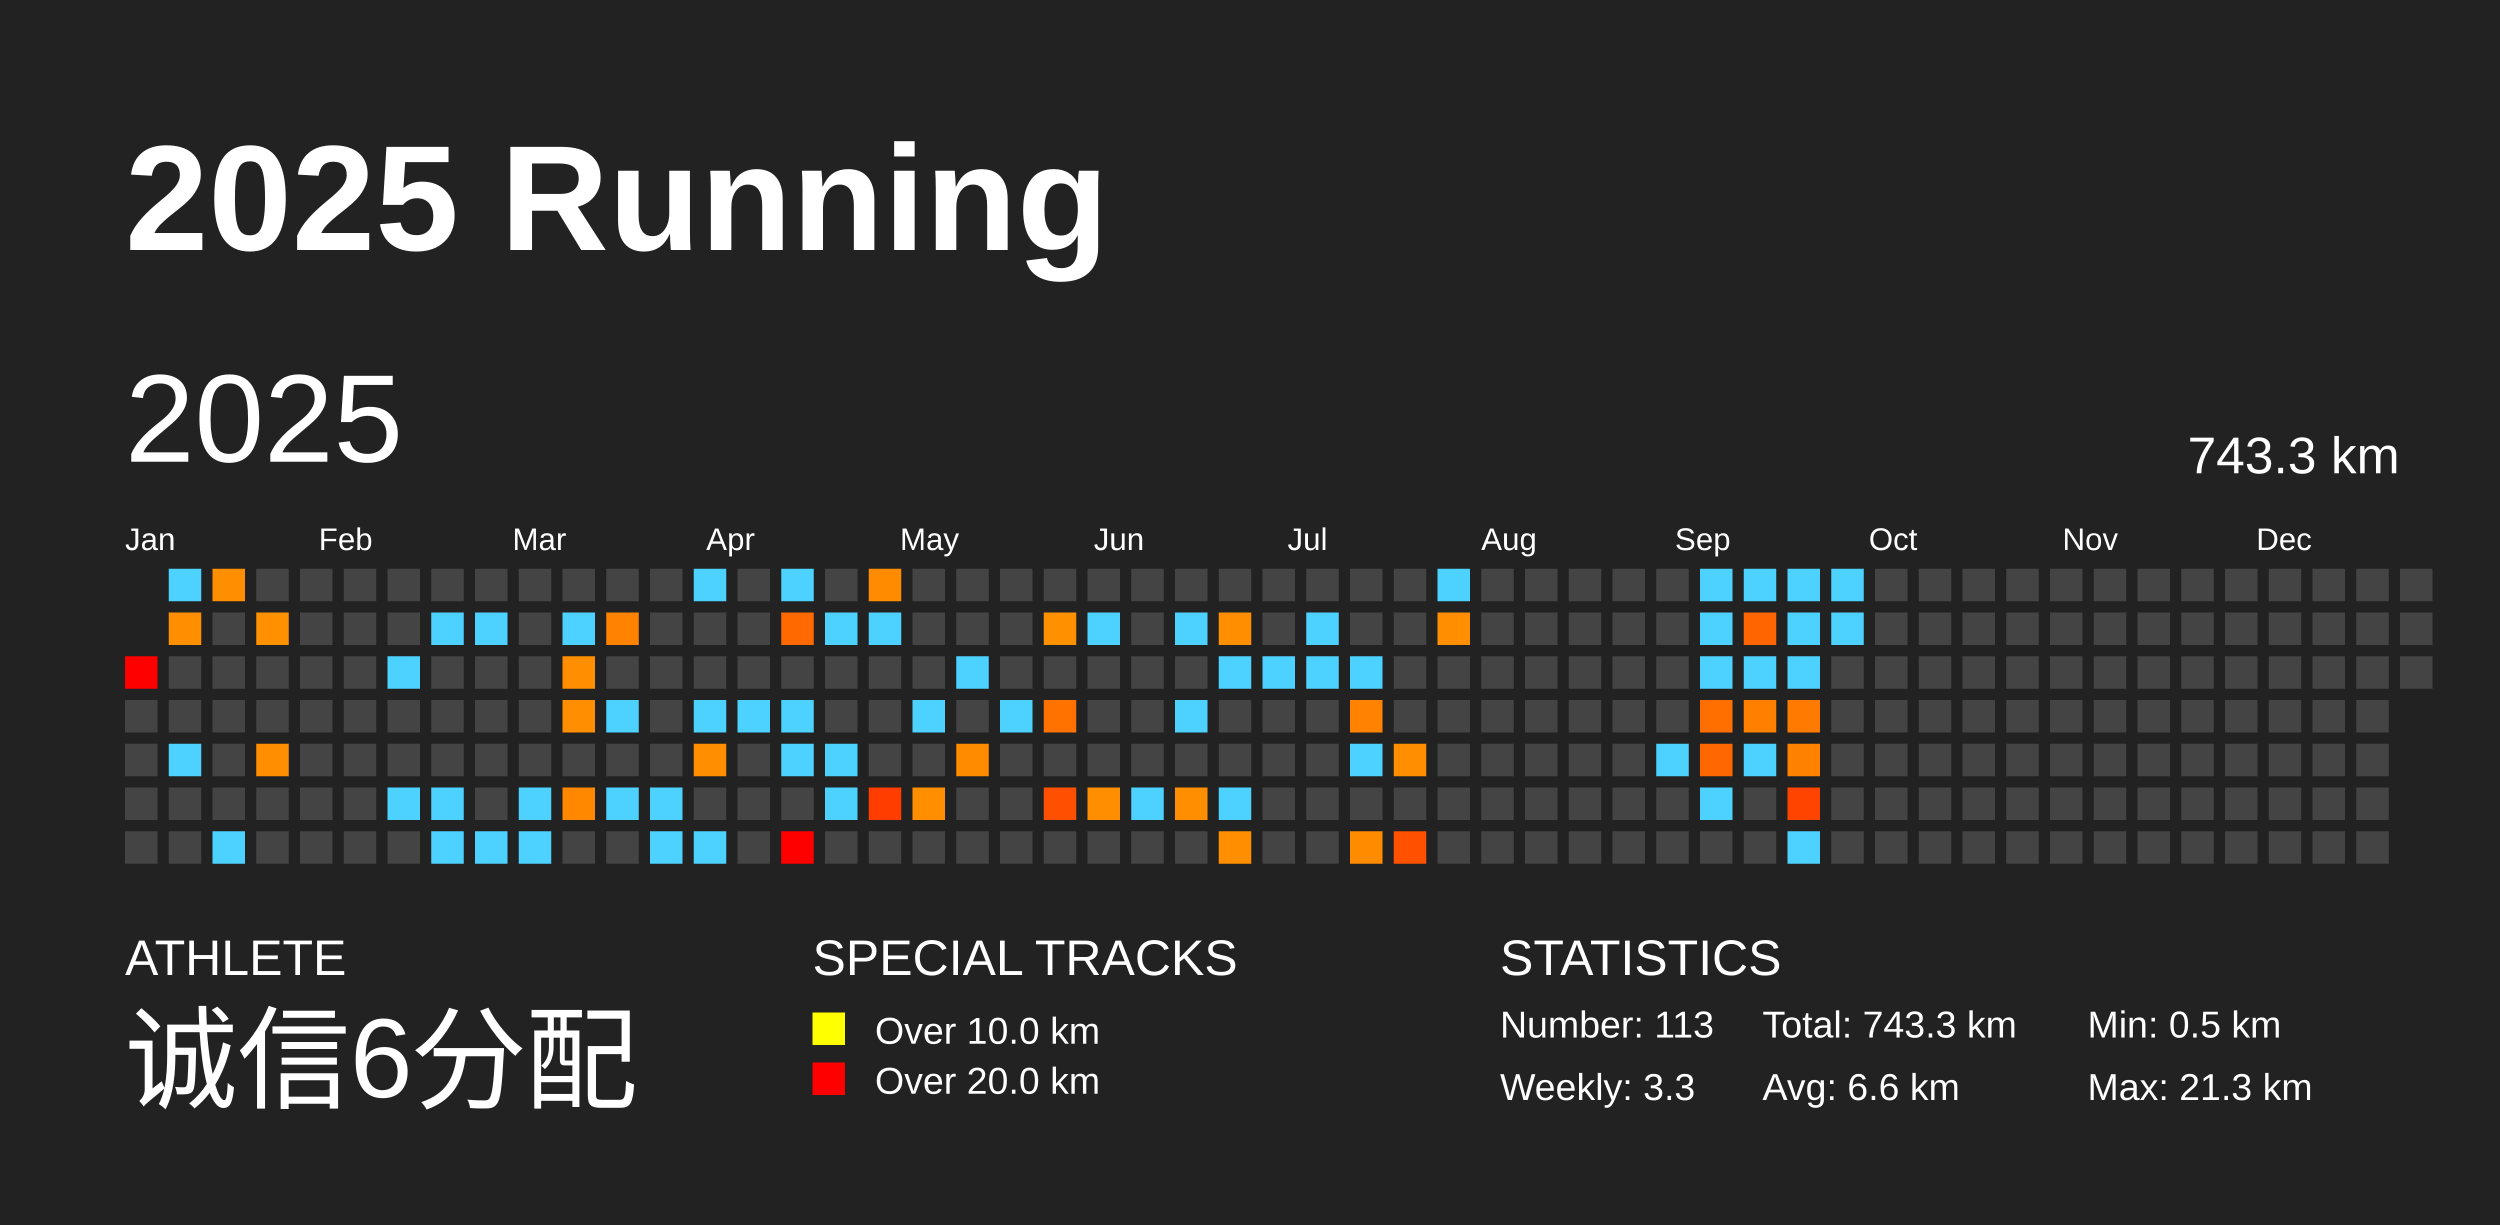
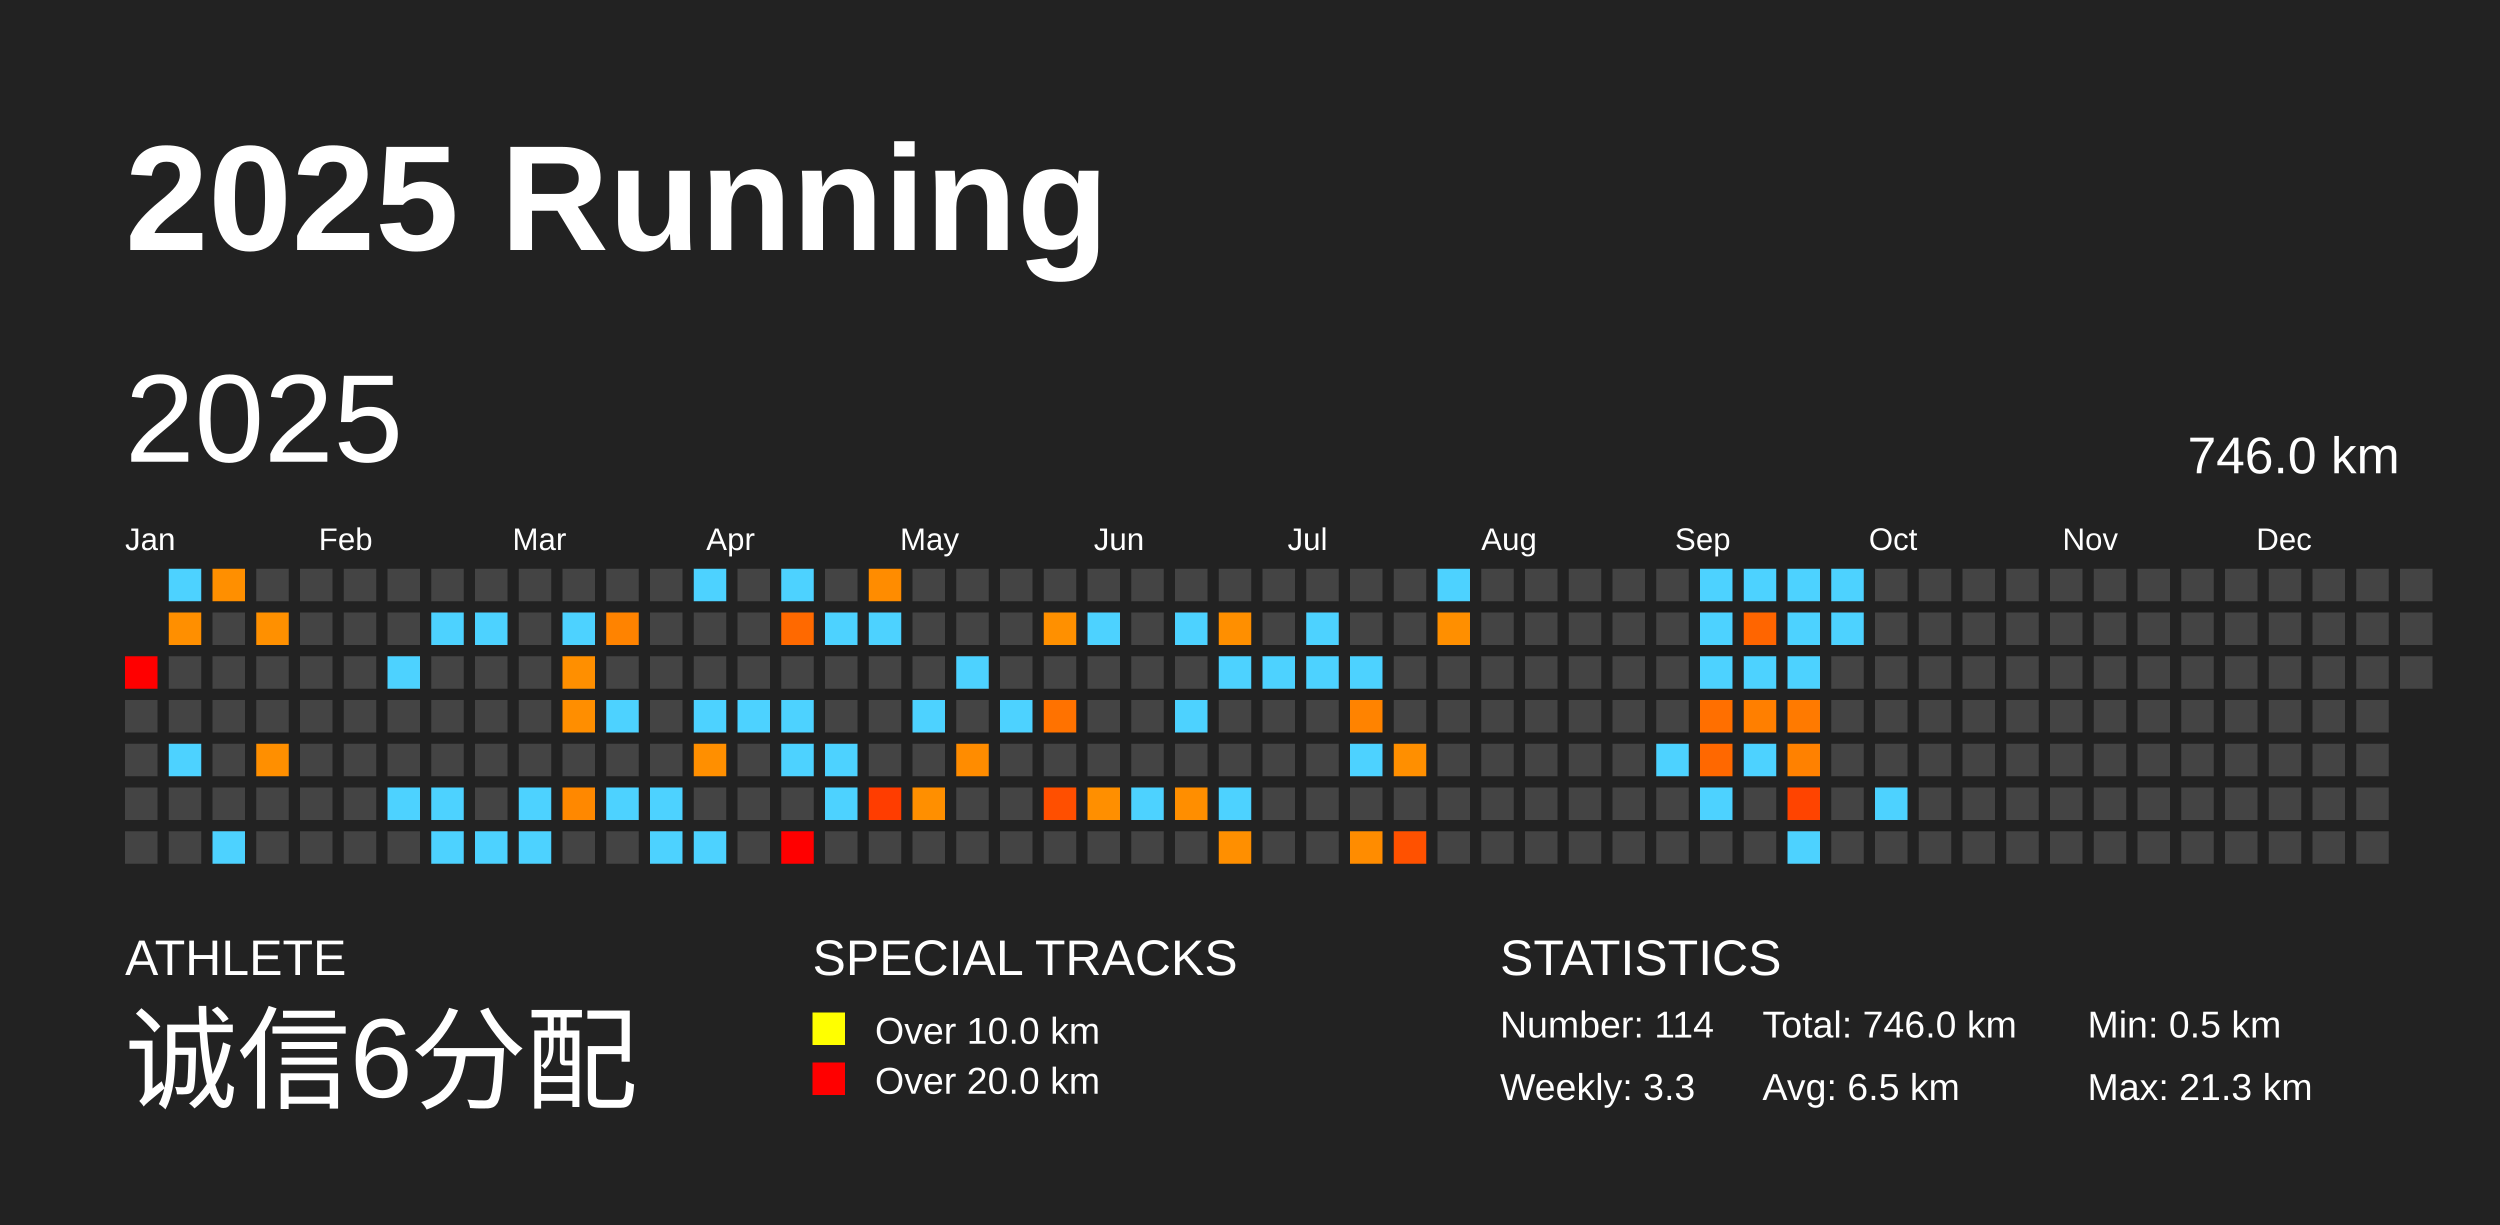
<svg xmlns="http://www.w3.org/2000/svg" baseProfile="full" height="98mm" version="1.1" viewBox="0,0,200,98" width="200mm">
  <defs />
  <rect fill="#222222" height="98" width="200" x="0" y="0" />
  <text fill="#FFFFFF" style="font-size:12px; font-family:Arial; font-weight:bold;" x="10" y="20">2025 Running</text>
  <text fill="#FFFFFF" style="font-size:4px; font-family:Arial" x="10" y="78">ATHLETE</text>
  <text fill="#FFFFFF" style="font-size:9px; font-family:Arial" x="10" y="88">诚信6分配</text>
  <text fill="#FFFFFF" style="font-size:4px; font-family:Arial" x="65" y="78">SPECIAL TRACKS</text>
  <rect fill="yellow" height="2.6" width="2.6" x="65" y="81" />
  <text fill="#FFFFFF" style="font-size:3px; font-family:Arial" x="70" y="83.5">Over 10.0 km</text>
  <rect fill="red" height="2.6" width="2.6" x="65" y="85" />
  <text fill="#FFFFFF" style="font-size:3px; font-family:Arial" x="70" y="87.5">Over 20.0 km</text>
  <text fill="#FFFFFF" style="font-size:4px; font-family:Arial" x="120" y="78">STATISTICS</text>
-   <text fill="#FFFFFF" style="font-size:3px; font-family:Arial" x="120" y="83">Number: 113</text>
+   <text fill="#FFFFFF" style="font-size:3px; font-family:Arial" x="120" y="83">Number: 114</text>
  <text fill="#FFFFFF" style="font-size:3px; font-family:Arial" x="120" y="88">Weekly: 3.3</text>
-   <text fill="#FFFFFF" style="font-size:3px; font-family:Arial" x="141" y="83">Total: 743.3 km</text>
-   <text fill="#FFFFFF" style="font-size:3px; font-family:Arial" x="141" y="88">Avg: 6.6 km</text>
+   <text fill="#FFFFFF" style="font-size:3px; font-family:Arial" x="141" y="83">Total: 746.0 km</text>
+   <text fill="#FFFFFF" style="font-size:3px; font-family:Arial" x="141" y="88">Avg: 6.5 km</text>
  <text fill="#FFFFFF" style="font-size:3px; font-family:Arial" x="167" y="83">Min: 0.5 km</text>
  <text fill="#FFFFFF" style="font-size:3px; font-family:Arial" x="167" y="88">Max: 21.3 km</text>
  <text dominant-baseline="hanging" fill="#FFFFFF" style="font-size:10.0px; font-family:Arial;" x="10" y="30">2025</text>
-   <text dominant-baseline="hanging" fill="#FFFFFF" style="font-size:4.125px; font-family:Arial;" x="175" y="35">743.3 km</text>
+   <text dominant-baseline="hanging" fill="#FFFFFF" style="font-size:4.125px; font-family:Arial;" x="175" y="35">746.0 km</text>
  <text fill="#FFFFFF" style="font-size:2.5px; font-family:Arial" x="10.0" y="44">Jan</text>
  <text fill="#FFFFFF" style="font-size:2.5px; font-family:Arial" x="25.5" y="44">Feb</text>
  <text fill="#FFFFFF" style="font-size:2.5px; font-family:Arial" x="41.0" y="44">Mar</text>
  <text fill="#FFFFFF" style="font-size:2.5px; font-family:Arial" x="56.5" y="44">Apr</text>
  <text fill="#FFFFFF" style="font-size:2.5px; font-family:Arial" x="72.0" y="44">May</text>
  <text fill="#FFFFFF" style="font-size:2.5px; font-family:Arial" x="87.5" y="44">Jun</text>
  <text fill="#FFFFFF" style="font-size:2.5px; font-family:Arial" x="103.0" y="44">Jul</text>
  <text fill="#FFFFFF" style="font-size:2.5px; font-family:Arial" x="118.5" y="44">Aug</text>
  <text fill="#FFFFFF" style="font-size:2.5px; font-family:Arial" x="134.0" y="44">Sep</text>
  <text fill="#FFFFFF" style="font-size:2.5px; font-family:Arial" x="149.5" y="44">Oct</text>
  <text fill="#FFFFFF" style="font-size:2.5px; font-family:Arial" x="165.0" y="44">Nov</text>
  <text fill="#FFFFFF" style="font-size:2.5px; font-family:Arial" x="180.5" y="44">Dec</text>
  <rect fill="red" height="2.6" width="2.6" x="10.0" y="52.5" />
  <rect fill="#444444" height="2.6" width="2.6" x="10.0" y="56.0" />
  <rect fill="#444444" height="2.6" width="2.6" x="10.0" y="59.5" />
  <rect fill="#444444" height="2.6" width="2.6" x="10.0" y="63.0" />
  <rect fill="#444444" height="2.6" width="2.6" x="10.0" y="66.5" />
  <rect fill="#4dd2ff" height="2.6" width="2.6" x="13.5" y="45.5" />
  <rect fill="#ff8f00" height="2.6" width="2.6" x="13.5" y="49.0" />
  <rect fill="#444444" height="2.6" width="2.6" x="13.5" y="52.5" />
  <rect fill="#444444" height="2.6" width="2.6" x="13.5" y="56.0" />
  <rect fill="#4dd2ff" height="2.6" width="2.6" x="13.5" y="59.5" />
  <rect fill="#444444" height="2.6" width="2.6" x="13.5" y="63.0" />
  <rect fill="#444444" height="2.6" width="2.6" x="13.5" y="66.5" />
  <rect fill="#ff8f00" height="2.6" width="2.6" x="17.0" y="45.5" />
  <rect fill="#444444" height="2.6" width="2.6" x="17.0" y="49.0" />
  <rect fill="#444444" height="2.6" width="2.6" x="17.0" y="52.5" />
  <rect fill="#444444" height="2.6" width="2.6" x="17.0" y="56.0" />
  <rect fill="#444444" height="2.6" width="2.6" x="17.0" y="59.5" />
  <rect fill="#444444" height="2.6" width="2.6" x="17.0" y="63.0" />
  <rect fill="#4dd2ff" height="2.6" width="2.6" x="17.0" y="66.5" />
  <rect fill="#444444" height="2.6" width="2.6" x="20.5" y="45.5" />
  <rect fill="#ff9000" height="2.6" width="2.6" x="20.5" y="49.0" />
  <rect fill="#444444" height="2.6" width="2.6" x="20.5" y="52.5" />
  <rect fill="#444444" height="2.6" width="2.6" x="20.5" y="56.0" />
  <rect fill="#ff8f00" height="2.6" width="2.6" x="20.5" y="59.5" />
  <rect fill="#444444" height="2.6" width="2.6" x="20.5" y="63.0" />
  <rect fill="#444444" height="2.6" width="2.6" x="20.5" y="66.5" />
  <rect fill="#444444" height="2.6" width="2.6" x="24.0" y="45.5" />
  <rect fill="#444444" height="2.6" width="2.6" x="24.0" y="49.0" />
  <rect fill="#444444" height="2.6" width="2.6" x="24.0" y="52.5" />
  <rect fill="#444444" height="2.6" width="2.6" x="24.0" y="56.0" />
  <rect fill="#444444" height="2.6" width="2.6" x="24.0" y="59.5" />
  <rect fill="#444444" height="2.6" width="2.6" x="24.0" y="63.0" />
  <rect fill="#444444" height="2.6" width="2.6" x="24.0" y="66.5" />
  <rect fill="#444444" height="2.6" width="2.6" x="27.5" y="45.5" />
  <rect fill="#444444" height="2.6" width="2.6" x="27.5" y="49.0" />
  <rect fill="#444444" height="2.6" width="2.6" x="27.5" y="52.5" />
  <rect fill="#444444" height="2.6" width="2.6" x="27.5" y="56.0" />
  <rect fill="#444444" height="2.6" width="2.6" x="27.5" y="59.5" />
  <rect fill="#444444" height="2.6" width="2.6" x="27.5" y="63.0" />
  <rect fill="#444444" height="2.6" width="2.6" x="27.5" y="66.5" />
  <rect fill="#444444" height="2.6" width="2.6" x="31.0" y="45.5" />
  <rect fill="#444444" height="2.6" width="2.6" x="31.0" y="49.0" />
  <rect fill="#4dd2ff" height="2.6" width="2.6" x="31.0" y="52.5" />
  <rect fill="#444444" height="2.6" width="2.6" x="31.0" y="56.0" />
  <rect fill="#444444" height="2.6" width="2.6" x="31.0" y="59.5" />
  <rect fill="#4dd2ff" height="2.6" width="2.6" x="31.0" y="63.0" />
  <rect fill="#444444" height="2.6" width="2.6" x="31.0" y="66.5" />
  <rect fill="#444444" height="2.6" width="2.6" x="34.5" y="45.5" />
  <rect fill="#4dd2ff" height="2.6" width="2.6" x="34.5" y="49.0" />
  <rect fill="#444444" height="2.6" width="2.6" x="34.5" y="52.5" />
  <rect fill="#444444" height="2.6" width="2.6" x="34.5" y="56.0" />
  <rect fill="#444444" height="2.6" width="2.6" x="34.5" y="59.5" />
  <rect fill="#4dd2ff" height="2.6" width="2.6" x="34.5" y="63.0" />
  <rect fill="#4dd2ff" height="2.6" width="2.6" x="34.5" y="66.5" />
  <rect fill="#444444" height="2.6" width="2.6" x="38.0" y="45.5" />
  <rect fill="#4dd2ff" height="2.6" width="2.6" x="38.0" y="49.0" />
  <rect fill="#444444" height="2.6" width="2.6" x="38.0" y="52.5" />
  <rect fill="#444444" height="2.6" width="2.6" x="38.0" y="56.0" />
  <rect fill="#444444" height="2.6" width="2.6" x="38.0" y="59.5" />
  <rect fill="#444444" height="2.6" width="2.6" x="38.0" y="63.0" />
  <rect fill="#4dd2ff" height="2.6" width="2.6" x="38.0" y="66.5" />
  <rect fill="#444444" height="2.6" width="2.6" x="41.5" y="45.5" />
  <rect fill="#444444" height="2.6" width="2.6" x="41.5" y="49.0" />
  <rect fill="#444444" height="2.6" width="2.6" x="41.5" y="52.5" />
  <rect fill="#444444" height="2.6" width="2.6" x="41.5" y="56.0" />
  <rect fill="#444444" height="2.6" width="2.6" x="41.5" y="59.5" />
  <rect fill="#4dd2ff" height="2.6" width="2.6" x="41.5" y="63.0" />
  <rect fill="#4dd2ff" height="2.6" width="2.6" x="41.5" y="66.5" />
  <rect fill="#444444" height="2.6" width="2.6" x="45.0" y="45.5" />
  <rect fill="#4dd2ff" height="2.6" width="2.6" x="45.0" y="49.0" />
  <rect fill="#ff8f00" height="2.6" width="2.6" x="45.0" y="52.5" />
  <rect fill="#ff8e00" height="2.6" width="2.6" x="45.0" y="56.0" />
  <rect fill="#444444" height="2.6" width="2.6" x="45.0" y="59.5" />
  <rect fill="#ff8800" height="2.6" width="2.6" x="45.0" y="63.0" />
  <rect fill="#444444" height="2.6" width="2.6" x="45.0" y="66.5" />
  <rect fill="#444444" height="2.6" width="2.6" x="48.5" y="45.5" />
  <rect fill="#ff8300" height="2.6" width="2.6" x="48.5" y="49.0" />
  <rect fill="#444444" height="2.6" width="2.6" x="48.5" y="52.5" />
  <rect fill="#4dd2ff" height="2.6" width="2.6" x="48.5" y="56.0" />
  <rect fill="#444444" height="2.6" width="2.6" x="48.5" y="59.5" />
  <rect fill="#4dd2ff" height="2.6" width="2.6" x="48.5" y="63.0" />
  <rect fill="#444444" height="2.6" width="2.6" x="48.5" y="66.5" />
  <rect fill="#444444" height="2.6" width="2.6" x="52.0" y="45.5" />
  <rect fill="#444444" height="2.6" width="2.6" x="52.0" y="49.0" />
  <rect fill="#444444" height="2.6" width="2.6" x="52.0" y="52.5" />
  <rect fill="#444444" height="2.6" width="2.6" x="52.0" y="56.0" />
  <rect fill="#444444" height="2.6" width="2.6" x="52.0" y="59.5" />
  <rect fill="#4dd2ff" height="2.6" width="2.6" x="52.0" y="63.0" />
  <rect fill="#4dd2ff" height="2.6" width="2.6" x="52.0" y="66.5" />
  <rect fill="#4dd2ff" height="2.6" width="2.6" x="55.5" y="45.5" />
  <rect fill="#444444" height="2.6" width="2.6" x="55.5" y="49.0" />
  <rect fill="#444444" height="2.6" width="2.6" x="55.5" y="52.5" />
  <rect fill="#4dd2ff" height="2.6" width="2.6" x="55.5" y="56.0" />
  <rect fill="#ff8f00" height="2.6" width="2.6" x="55.5" y="59.5" />
  <rect fill="#444444" height="2.6" width="2.6" x="55.5" y="63.0" />
  <rect fill="#4dd2ff" height="2.6" width="2.6" x="55.5" y="66.5" />
  <rect fill="#444444" height="2.6" width="2.6" x="59.0" y="45.5" />
  <rect fill="#444444" height="2.6" width="2.6" x="59.0" y="49.0" />
  <rect fill="#444444" height="2.6" width="2.6" x="59.0" y="52.5" />
  <rect fill="#4dd2ff" height="2.6" width="2.6" x="59.0" y="56.0" />
  <rect fill="#444444" height="2.6" width="2.6" x="59.0" y="59.5" />
  <rect fill="#444444" height="2.6" width="2.6" x="59.0" y="63.0" />
  <rect fill="#444444" height="2.6" width="2.6" x="59.0" y="66.5" />
  <rect fill="#4dd2ff" height="2.6" width="2.6" x="62.5" y="45.5" />
  <rect fill="#ff6900" height="2.6" width="2.6" x="62.5" y="49.0" />
  <rect fill="#444444" height="2.6" width="2.6" x="62.5" y="52.5" />
  <rect fill="#4dd2ff" height="2.6" width="2.6" x="62.5" y="56.0" />
  <rect fill="#4dd2ff" height="2.6" width="2.6" x="62.5" y="59.5" />
  <rect fill="#444444" height="2.6" width="2.6" x="62.5" y="63.0" />
  <rect fill="red" height="2.6" width="2.6" x="62.5" y="66.5" />
  <rect fill="#444444" height="2.6" width="2.6" x="66.0" y="45.5" />
  <rect fill="#4dd2ff" height="2.6" width="2.6" x="66.0" y="49.0" />
  <rect fill="#444444" height="2.6" width="2.6" x="66.0" y="52.5" />
  <rect fill="#444444" height="2.6" width="2.6" x="66.0" y="56.0" />
  <rect fill="#4dd2ff" height="2.6" width="2.6" x="66.0" y="59.5" />
  <rect fill="#4dd2ff" height="2.6" width="2.6" x="66.0" y="63.0" />
  <rect fill="#444444" height="2.6" width="2.6" x="66.0" y="66.5" />
  <rect fill="#ff8c00" height="2.6" width="2.6" x="69.5" y="45.5" />
  <rect fill="#4dd2ff" height="2.6" width="2.6" x="69.5" y="49.0" />
  <rect fill="#444444" height="2.6" width="2.6" x="69.5" y="52.5" />
  <rect fill="#444444" height="2.6" width="2.6" x="69.5" y="56.0" />
  <rect fill="#444444" height="2.6" width="2.6" x="69.5" y="59.5" />
  <rect fill="#ff3d00" height="2.6" width="2.6" x="69.5" y="63.0" />
  <rect fill="#444444" height="2.6" width="2.6" x="69.5" y="66.5" />
  <rect fill="#444444" height="2.6" width="2.6" x="73.0" y="45.5" />
  <rect fill="#444444" height="2.6" width="2.6" x="73.0" y="49.0" />
  <rect fill="#444444" height="2.6" width="2.6" x="73.0" y="52.5" />
  <rect fill="#4dd2ff" height="2.6" width="2.6" x="73.0" y="56.0" />
  <rect fill="#444444" height="2.6" width="2.6" x="73.0" y="59.5" />
  <rect fill="#ff8f00" height="2.6" width="2.6" x="73.0" y="63.0" />
  <rect fill="#444444" height="2.6" width="2.6" x="73.0" y="66.5" />
  <rect fill="#444444" height="2.6" width="2.6" x="76.5" y="45.5" />
  <rect fill="#444444" height="2.6" width="2.6" x="76.5" y="49.0" />
  <rect fill="#4dd2ff" height="2.6" width="2.6" x="76.5" y="52.5" />
  <rect fill="#444444" height="2.6" width="2.6" x="76.5" y="56.0" />
  <rect fill="#ff8c00" height="2.6" width="2.6" x="76.5" y="59.5" />
  <rect fill="#444444" height="2.6" width="2.6" x="76.5" y="63.0" />
  <rect fill="#444444" height="2.6" width="2.6" x="76.5" y="66.5" />
  <rect fill="#444444" height="2.6" width="2.6" x="80.0" y="45.5" />
  <rect fill="#444444" height="2.6" width="2.6" x="80.0" y="49.0" />
  <rect fill="#444444" height="2.6" width="2.6" x="80.0" y="52.5" />
  <rect fill="#4dd2ff" height="2.6" width="2.6" x="80.0" y="56.0" />
  <rect fill="#444444" height="2.6" width="2.6" x="80.0" y="59.5" />
  <rect fill="#444444" height="2.6" width="2.6" x="80.0" y="63.0" />
  <rect fill="#444444" height="2.6" width="2.6" x="80.0" y="66.5" />
  <rect fill="#444444" height="2.6" width="2.6" x="83.5" y="45.5" />
  <rect fill="#ff9000" height="2.6" width="2.6" x="83.5" y="49.0" />
  <rect fill="#444444" height="2.6" width="2.6" x="83.5" y="52.5" />
  <rect fill="#ff7200" height="2.6" width="2.6" x="83.5" y="56.0" />
  <rect fill="#444444" height="2.6" width="2.6" x="83.5" y="59.5" />
  <rect fill="#ff4f00" height="2.6" width="2.6" x="83.5" y="63.0" />
  <rect fill="#444444" height="2.6" width="2.6" x="83.5" y="66.5" />
  <rect fill="#444444" height="2.6" width="2.6" x="87.0" y="45.5" />
  <rect fill="#4dd2ff" height="2.6" width="2.6" x="87.0" y="49.0" />
  <rect fill="#444444" height="2.6" width="2.6" x="87.0" y="52.5" />
  <rect fill="#444444" height="2.6" width="2.6" x="87.0" y="56.0" />
  <rect fill="#444444" height="2.6" width="2.6" x="87.0" y="59.5" />
  <rect fill="#ff8f00" height="2.6" width="2.6" x="87.0" y="63.0" />
  <rect fill="#444444" height="2.6" width="2.6" x="87.0" y="66.5" />
  <rect fill="#444444" height="2.6" width="2.6" x="90.5" y="45.5" />
  <rect fill="#444444" height="2.6" width="2.6" x="90.5" y="49.0" />
  <rect fill="#444444" height="2.6" width="2.6" x="90.5" y="52.5" />
  <rect fill="#444444" height="2.6" width="2.6" x="90.5" y="56.0" />
  <rect fill="#444444" height="2.6" width="2.6" x="90.5" y="59.5" />
  <rect fill="#4dd2ff" height="2.6" width="2.6" x="90.5" y="63.0" />
  <rect fill="#444444" height="2.6" width="2.6" x="90.5" y="66.5" />
  <rect fill="#444444" height="2.6" width="2.6" x="94.0" y="45.5" />
  <rect fill="#4dd2ff" height="2.6" width="2.6" x="94.0" y="49.0" />
  <rect fill="#444444" height="2.6" width="2.6" x="94.0" y="52.5" />
  <rect fill="#4dd2ff" height="2.6" width="2.6" x="94.0" y="56.0" />
  <rect fill="#444444" height="2.6" width="2.6" x="94.0" y="59.5" />
  <rect fill="#ff8e00" height="2.6" width="2.6" x="94.0" y="63.0" />
  <rect fill="#444444" height="2.6" width="2.6" x="94.0" y="66.5" />
  <rect fill="#444444" height="2.6" width="2.6" x="97.5" y="45.5" />
  <rect fill="#ff8f00" height="2.6" width="2.6" x="97.5" y="49.0" />
  <rect fill="#4dd2ff" height="2.6" width="2.6" x="97.5" y="52.5" />
  <rect fill="#444444" height="2.6" width="2.6" x="97.5" y="56.0" />
  <rect fill="#444444" height="2.6" width="2.6" x="97.5" y="59.5" />
  <rect fill="#4dd2ff" height="2.6" width="2.6" x="97.5" y="63.0" />
  <rect fill="#ff8f00" height="2.6" width="2.6" x="97.5" y="66.5" />
  <rect fill="#444444" height="2.6" width="2.6" x="101.0" y="45.5" />
  <rect fill="#444444" height="2.6" width="2.6" x="101.0" y="49.0" />
  <rect fill="#4dd2ff" height="2.6" width="2.6" x="101.0" y="52.5" />
  <rect fill="#444444" height="2.6" width="2.6" x="101.0" y="56.0" />
  <rect fill="#444444" height="2.6" width="2.6" x="101.0" y="59.5" />
  <rect fill="#444444" height="2.6" width="2.6" x="101.0" y="63.0" />
  <rect fill="#444444" height="2.6" width="2.6" x="101.0" y="66.5" />
  <rect fill="#444444" height="2.6" width="2.6" x="104.5" y="45.5" />
  <rect fill="#4dd2ff" height="2.6" width="2.6" x="104.5" y="49.0" />
  <rect fill="#4dd2ff" height="2.6" width="2.6" x="104.5" y="52.5" />
  <rect fill="#444444" height="2.6" width="2.6" x="104.5" y="56.0" />
  <rect fill="#444444" height="2.6" width="2.6" x="104.5" y="59.5" />
  <rect fill="#444444" height="2.6" width="2.6" x="104.5" y="63.0" />
  <rect fill="#444444" height="2.6" width="2.6" x="104.5" y="66.5" />
  <rect fill="#444444" height="2.6" width="2.6" x="108.0" y="45.5" />
  <rect fill="#444444" height="2.6" width="2.6" x="108.0" y="49.0" />
  <rect fill="#4dd2ff" height="2.6" width="2.6" x="108.0" y="52.5" />
  <rect fill="#ff8300" height="2.6" width="2.6" x="108.0" y="56.0" />
  <rect fill="#4dd2ff" height="2.6" width="2.6" x="108.0" y="59.5" />
  <rect fill="#444444" height="2.6" width="2.6" x="108.0" y="63.0" />
  <rect fill="#ff8c00" height="2.6" width="2.6" x="108.0" y="66.5" />
  <rect fill="#444444" height="2.6" width="2.6" x="111.5" y="45.5" />
  <rect fill="#444444" height="2.6" width="2.6" x="111.5" y="49.0" />
  <rect fill="#444444" height="2.6" width="2.6" x="111.5" y="52.5" />
  <rect fill="#444444" height="2.6" width="2.6" x="111.5" y="56.0" />
  <rect fill="#ff8f00" height="2.6" width="2.6" x="111.5" y="59.5" />
  <rect fill="#444444" height="2.6" width="2.6" x="111.5" y="63.0" />
  <rect fill="#ff5100" height="2.6" width="2.6" x="111.5" y="66.5" />
  <rect fill="#4dd2ff" height="2.6" width="2.6" x="115.0" y="45.5" />
  <rect fill="#ff8f00" height="2.6" width="2.6" x="115.0" y="49.0" />
  <rect fill="#444444" height="2.6" width="2.6" x="115.0" y="52.5" />
  <rect fill="#444444" height="2.6" width="2.6" x="115.0" y="56.0" />
  <rect fill="#444444" height="2.6" width="2.6" x="115.0" y="59.5" />
  <rect fill="#444444" height="2.6" width="2.6" x="115.0" y="63.0" />
  <rect fill="#444444" height="2.6" width="2.6" x="115.0" y="66.5" />
  <rect fill="#444444" height="2.6" width="2.6" x="118.5" y="45.5" />
  <rect fill="#444444" height="2.6" width="2.6" x="118.5" y="49.0" />
  <rect fill="#444444" height="2.6" width="2.6" x="118.5" y="52.5" />
  <rect fill="#444444" height="2.6" width="2.6" x="118.5" y="56.0" />
  <rect fill="#444444" height="2.6" width="2.6" x="118.5" y="59.5" />
  <rect fill="#444444" height="2.6" width="2.6" x="118.5" y="63.0" />
  <rect fill="#444444" height="2.6" width="2.6" x="118.5" y="66.5" />
  <rect fill="#444444" height="2.6" width="2.6" x="122.0" y="45.5" />
  <rect fill="#444444" height="2.6" width="2.6" x="122.0" y="49.0" />
  <rect fill="#444444" height="2.6" width="2.6" x="122.0" y="52.5" />
  <rect fill="#444444" height="2.6" width="2.6" x="122.0" y="56.0" />
  <rect fill="#444444" height="2.6" width="2.6" x="122.0" y="59.5" />
  <rect fill="#444444" height="2.6" width="2.6" x="122.0" y="63.0" />
  <rect fill="#444444" height="2.6" width="2.6" x="122.0" y="66.5" />
  <rect fill="#444444" height="2.6" width="2.6" x="125.5" y="45.5" />
  <rect fill="#444444" height="2.6" width="2.6" x="125.5" y="49.0" />
  <rect fill="#444444" height="2.6" width="2.6" x="125.5" y="52.5" />
  <rect fill="#444444" height="2.6" width="2.6" x="125.5" y="56.0" />
  <rect fill="#444444" height="2.6" width="2.6" x="125.5" y="59.5" />
  <rect fill="#444444" height="2.6" width="2.6" x="125.5" y="63.0" />
  <rect fill="#444444" height="2.6" width="2.6" x="125.5" y="66.5" />
  <rect fill="#444444" height="2.6" width="2.6" x="129.0" y="45.5" />
  <rect fill="#444444" height="2.6" width="2.6" x="129.0" y="49.0" />
  <rect fill="#444444" height="2.6" width="2.6" x="129.0" y="52.5" />
  <rect fill="#444444" height="2.6" width="2.6" x="129.0" y="56.0" />
  <rect fill="#444444" height="2.6" width="2.6" x="129.0" y="59.5" />
  <rect fill="#444444" height="2.6" width="2.6" x="129.0" y="63.0" />
  <rect fill="#444444" height="2.6" width="2.6" x="129.0" y="66.5" />
  <rect fill="#444444" height="2.6" width="2.6" x="132.5" y="45.5" />
  <rect fill="#444444" height="2.6" width="2.6" x="132.5" y="49.0" />
  <rect fill="#444444" height="2.6" width="2.6" x="132.5" y="52.5" />
  <rect fill="#444444" height="2.6" width="2.6" x="132.5" y="56.0" />
  <rect fill="#4dd2ff" height="2.6" width="2.6" x="132.5" y="59.5" />
  <rect fill="#444444" height="2.6" width="2.6" x="132.5" y="63.0" />
  <rect fill="#444444" height="2.6" width="2.6" x="132.5" y="66.5" />
  <rect fill="#4dd2ff" height="2.6" width="2.6" x="136.0" y="45.5" />
  <rect fill="#4dd2ff" height="2.6" width="2.6" x="136.0" y="49.0" />
  <rect fill="#4dd2ff" height="2.6" width="2.6" x="136.0" y="52.5" />
  <rect fill="#ff6f00" height="2.6" width="2.6" x="136.0" y="56.0" />
  <rect fill="#ff6800" height="2.6" width="2.6" x="136.0" y="59.5" />
  <rect fill="#4dd2ff" height="2.6" width="2.6" x="136.0" y="63.0" />
  <rect fill="#444444" height="2.6" width="2.6" x="136.0" y="66.5" />
  <rect fill="#4dd2ff" height="2.6" width="2.6" x="139.5" y="45.5" />
  <rect fill="#ff6500" height="2.6" width="2.6" x="139.5" y="49.0" />
  <rect fill="#4dd2ff" height="2.6" width="2.6" x="139.5" y="52.5" />
  <rect fill="#ff7f00" height="2.6" width="2.6" x="139.5" y="56.0" />
  <rect fill="#4dd2ff" height="2.6" width="2.6" x="139.5" y="59.5" />
  <rect fill="#444444" height="2.6" width="2.6" x="139.5" y="63.0" />
  <rect fill="#444444" height="2.6" width="2.6" x="139.5" y="66.5" />
  <rect fill="#4dd2ff" height="2.6" width="2.6" x="143.0" y="45.5" />
  <rect fill="#4dd2ff" height="2.6" width="2.6" x="143.0" y="49.0" />
  <rect fill="#4dd2ff" height="2.6" width="2.6" x="143.0" y="52.5" />
  <rect fill="#ff7a00" height="2.6" width="2.6" x="143.0" y="56.0" />
  <rect fill="#ff8100" height="2.6" width="2.6" x="143.0" y="59.5" />
  <rect fill="#ff4400" height="2.6" width="2.6" x="143.0" y="63.0" />
  <rect fill="#4dd2ff" height="2.6" width="2.6" x="143.0" y="66.5" />
  <rect fill="#4dd2ff" height="2.6" width="2.6" x="146.5" y="45.5" />
  <rect fill="#4dd2ff" height="2.6" width="2.6" x="146.5" y="49.0" />
  <rect fill="#444444" height="2.6" width="2.6" x="146.5" y="52.5" />
  <rect fill="#444444" height="2.6" width="2.6" x="146.5" y="56.0" />
  <rect fill="#444444" height="2.6" width="2.6" x="146.5" y="59.5" />
  <rect fill="#444444" height="2.6" width="2.6" x="146.5" y="63.0" />
  <rect fill="#444444" height="2.6" width="2.6" x="146.5" y="66.5" />
  <rect fill="#444444" height="2.6" width="2.6" x="150.0" y="45.5" />
  <rect fill="#444444" height="2.6" width="2.6" x="150.0" y="49.0" />
  <rect fill="#444444" height="2.6" width="2.6" x="150.0" y="52.5" />
  <rect fill="#444444" height="2.6" width="2.6" x="150.0" y="56.0" />
  <rect fill="#444444" height="2.6" width="2.6" x="150.0" y="59.5" />
-   <rect fill="#444444" height="2.6" width="2.6" x="150.0" y="63.0" />
+   <rect fill="#4dd2ff" height="2.6" width="2.6" x="150.0" y="63.0" />
  <rect fill="#444444" height="2.6" width="2.6" x="150.0" y="66.5" />
  <rect fill="#444444" height="2.6" width="2.6" x="153.5" y="45.5" />
  <rect fill="#444444" height="2.6" width="2.6" x="153.5" y="49.0" />
  <rect fill="#444444" height="2.6" width="2.6" x="153.5" y="52.5" />
  <rect fill="#444444" height="2.6" width="2.6" x="153.5" y="56.0" />
  <rect fill="#444444" height="2.6" width="2.6" x="153.5" y="59.5" />
  <rect fill="#444444" height="2.6" width="2.6" x="153.5" y="63.0" />
  <rect fill="#444444" height="2.6" width="2.6" x="153.5" y="66.5" />
  <rect fill="#444444" height="2.6" width="2.6" x="157.0" y="45.5" />
  <rect fill="#444444" height="2.6" width="2.6" x="157.0" y="49.0" />
  <rect fill="#444444" height="2.6" width="2.6" x="157.0" y="52.5" />
  <rect fill="#444444" height="2.6" width="2.6" x="157.0" y="56.0" />
  <rect fill="#444444" height="2.6" width="2.6" x="157.0" y="59.5" />
  <rect fill="#444444" height="2.6" width="2.6" x="157.0" y="63.0" />
  <rect fill="#444444" height="2.6" width="2.6" x="157.0" y="66.5" />
  <rect fill="#444444" height="2.6" width="2.6" x="160.5" y="45.5" />
  <rect fill="#444444" height="2.6" width="2.6" x="160.5" y="49.0" />
  <rect fill="#444444" height="2.6" width="2.6" x="160.5" y="52.5" />
  <rect fill="#444444" height="2.6" width="2.6" x="160.5" y="56.0" />
  <rect fill="#444444" height="2.6" width="2.6" x="160.5" y="59.5" />
  <rect fill="#444444" height="2.6" width="2.6" x="160.5" y="63.0" />
  <rect fill="#444444" height="2.6" width="2.6" x="160.5" y="66.5" />
  <rect fill="#444444" height="2.6" width="2.6" x="164.0" y="45.5" />
  <rect fill="#444444" height="2.6" width="2.6" x="164.0" y="49.0" />
  <rect fill="#444444" height="2.6" width="2.6" x="164.0" y="52.5" />
  <rect fill="#444444" height="2.6" width="2.6" x="164.0" y="56.0" />
  <rect fill="#444444" height="2.6" width="2.6" x="164.0" y="59.5" />
  <rect fill="#444444" height="2.6" width="2.6" x="164.0" y="63.0" />
  <rect fill="#444444" height="2.6" width="2.6" x="164.0" y="66.5" />
  <rect fill="#444444" height="2.6" width="2.6" x="167.5" y="45.5" />
  <rect fill="#444444" height="2.6" width="2.6" x="167.5" y="49.0" />
  <rect fill="#444444" height="2.6" width="2.6" x="167.5" y="52.5" />
  <rect fill="#444444" height="2.6" width="2.6" x="167.5" y="56.0" />
  <rect fill="#444444" height="2.6" width="2.6" x="167.5" y="59.5" />
  <rect fill="#444444" height="2.6" width="2.6" x="167.5" y="63.0" />
  <rect fill="#444444" height="2.6" width="2.6" x="167.5" y="66.5" />
  <rect fill="#444444" height="2.6" width="2.6" x="171.0" y="45.5" />
  <rect fill="#444444" height="2.6" width="2.6" x="171.0" y="49.0" />
  <rect fill="#444444" height="2.6" width="2.6" x="171.0" y="52.5" />
  <rect fill="#444444" height="2.6" width="2.6" x="171.0" y="56.0" />
  <rect fill="#444444" height="2.6" width="2.6" x="171.0" y="59.5" />
  <rect fill="#444444" height="2.6" width="2.6" x="171.0" y="63.0" />
  <rect fill="#444444" height="2.6" width="2.6" x="171.0" y="66.5" />
  <rect fill="#444444" height="2.6" width="2.6" x="174.5" y="45.5" />
  <rect fill="#444444" height="2.6" width="2.6" x="174.5" y="49.0" />
  <rect fill="#444444" height="2.6" width="2.6" x="174.5" y="52.5" />
  <rect fill="#444444" height="2.6" width="2.6" x="174.5" y="56.0" />
  <rect fill="#444444" height="2.6" width="2.6" x="174.5" y="59.5" />
  <rect fill="#444444" height="2.6" width="2.6" x="174.5" y="63.0" />
  <rect fill="#444444" height="2.6" width="2.6" x="174.5" y="66.5" />
  <rect fill="#444444" height="2.6" width="2.6" x="178.0" y="45.5" />
  <rect fill="#444444" height="2.6" width="2.6" x="178.0" y="49.0" />
  <rect fill="#444444" height="2.6" width="2.6" x="178.0" y="52.5" />
  <rect fill="#444444" height="2.6" width="2.6" x="178.0" y="56.0" />
  <rect fill="#444444" height="2.6" width="2.6" x="178.0" y="59.5" />
  <rect fill="#444444" height="2.6" width="2.6" x="178.0" y="63.0" />
  <rect fill="#444444" height="2.6" width="2.6" x="178.0" y="66.5" />
  <rect fill="#444444" height="2.6" width="2.6" x="181.5" y="45.5" />
  <rect fill="#444444" height="2.6" width="2.6" x="181.5" y="49.0" />
  <rect fill="#444444" height="2.6" width="2.6" x="181.5" y="52.5" />
  <rect fill="#444444" height="2.6" width="2.6" x="181.5" y="56.0" />
  <rect fill="#444444" height="2.6" width="2.6" x="181.5" y="59.5" />
  <rect fill="#444444" height="2.6" width="2.6" x="181.5" y="63.0" />
  <rect fill="#444444" height="2.6" width="2.6" x="181.5" y="66.5" />
  <rect fill="#444444" height="2.6" width="2.6" x="185.0" y="45.5" />
  <rect fill="#444444" height="2.6" width="2.6" x="185.0" y="49.0" />
  <rect fill="#444444" height="2.6" width="2.6" x="185.0" y="52.5" />
  <rect fill="#444444" height="2.6" width="2.6" x="185.0" y="56.0" />
  <rect fill="#444444" height="2.6" width="2.6" x="185.0" y="59.5" />
  <rect fill="#444444" height="2.6" width="2.6" x="185.0" y="63.0" />
  <rect fill="#444444" height="2.6" width="2.6" x="185.0" y="66.5" />
  <rect fill="#444444" height="2.6" width="2.6" x="188.5" y="45.5" />
  <rect fill="#444444" height="2.6" width="2.6" x="188.5" y="49.0" />
  <rect fill="#444444" height="2.6" width="2.6" x="188.5" y="52.5" />
  <rect fill="#444444" height="2.6" width="2.6" x="188.5" y="56.0" />
  <rect fill="#444444" height="2.6" width="2.6" x="188.5" y="59.5" />
  <rect fill="#444444" height="2.6" width="2.6" x="188.5" y="63.0" />
  <rect fill="#444444" height="2.6" width="2.6" x="188.5" y="66.5" />
  <rect fill="#444444" height="2.6" width="2.6" x="192.0" y="45.5" />
  <rect fill="#444444" height="2.6" width="2.6" x="192.0" y="49.0" />
  <rect fill="#444444" height="2.6" width="2.6" x="192.0" y="52.5" />
</svg>
